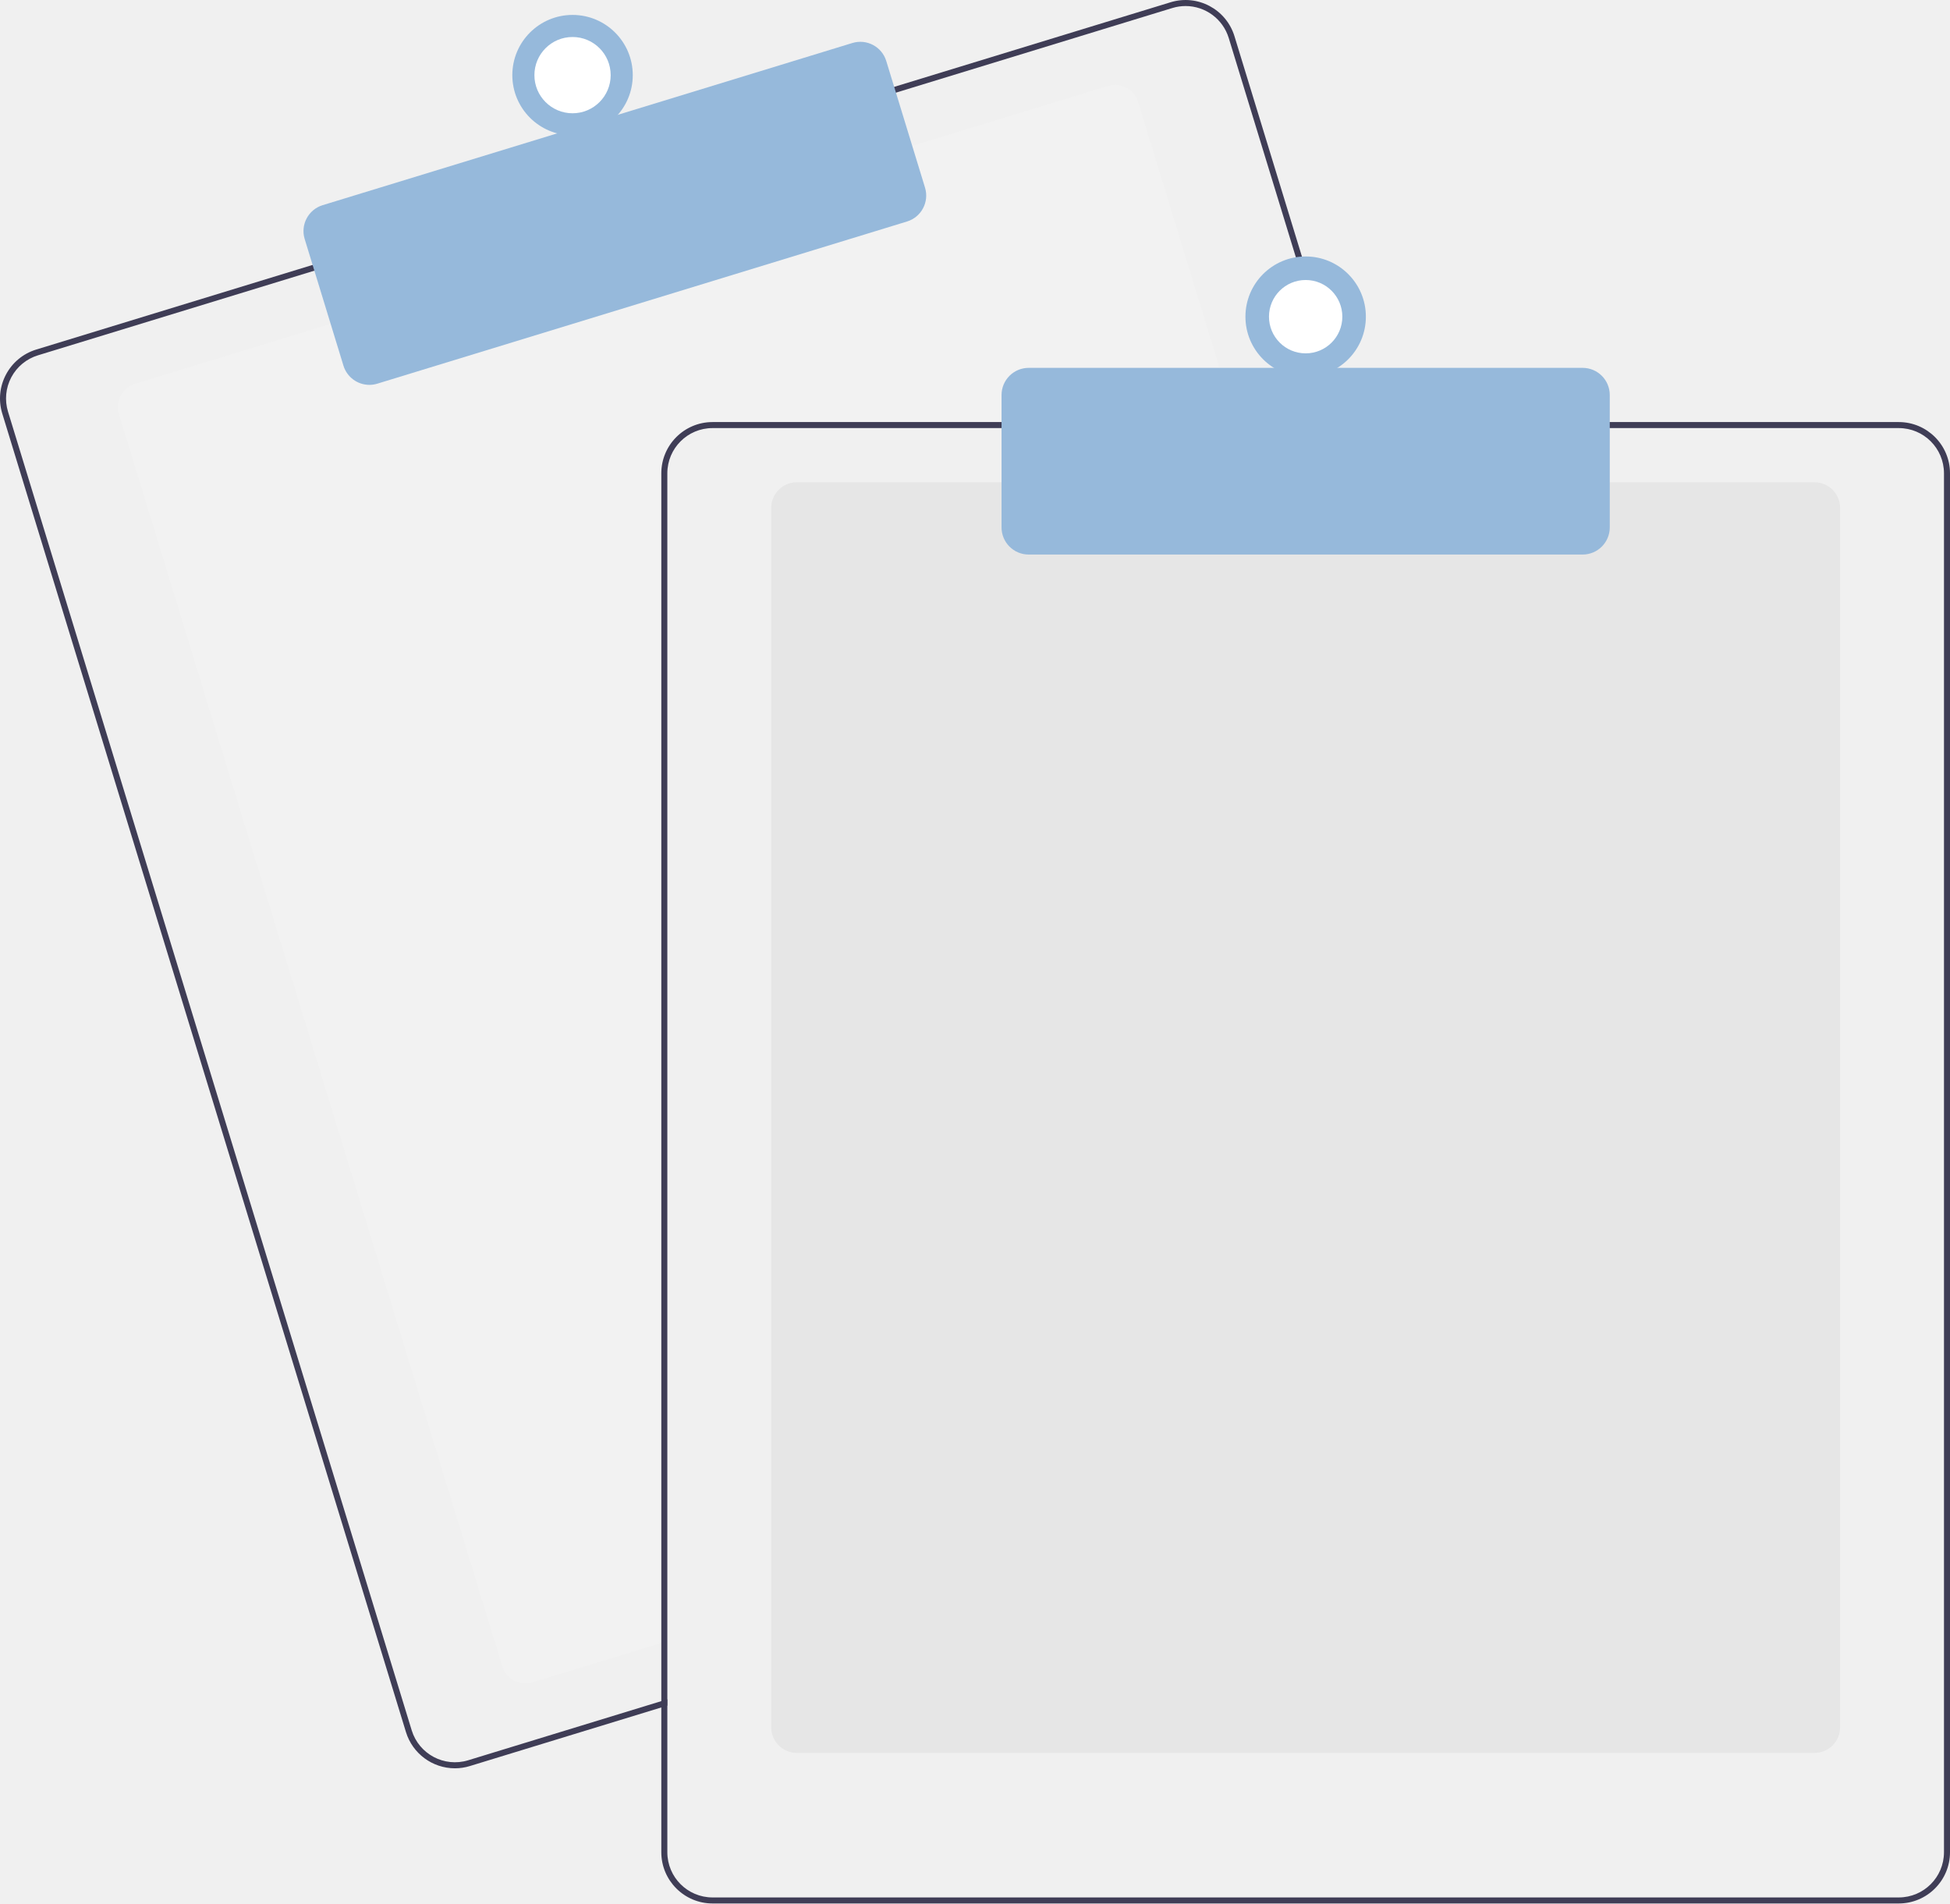
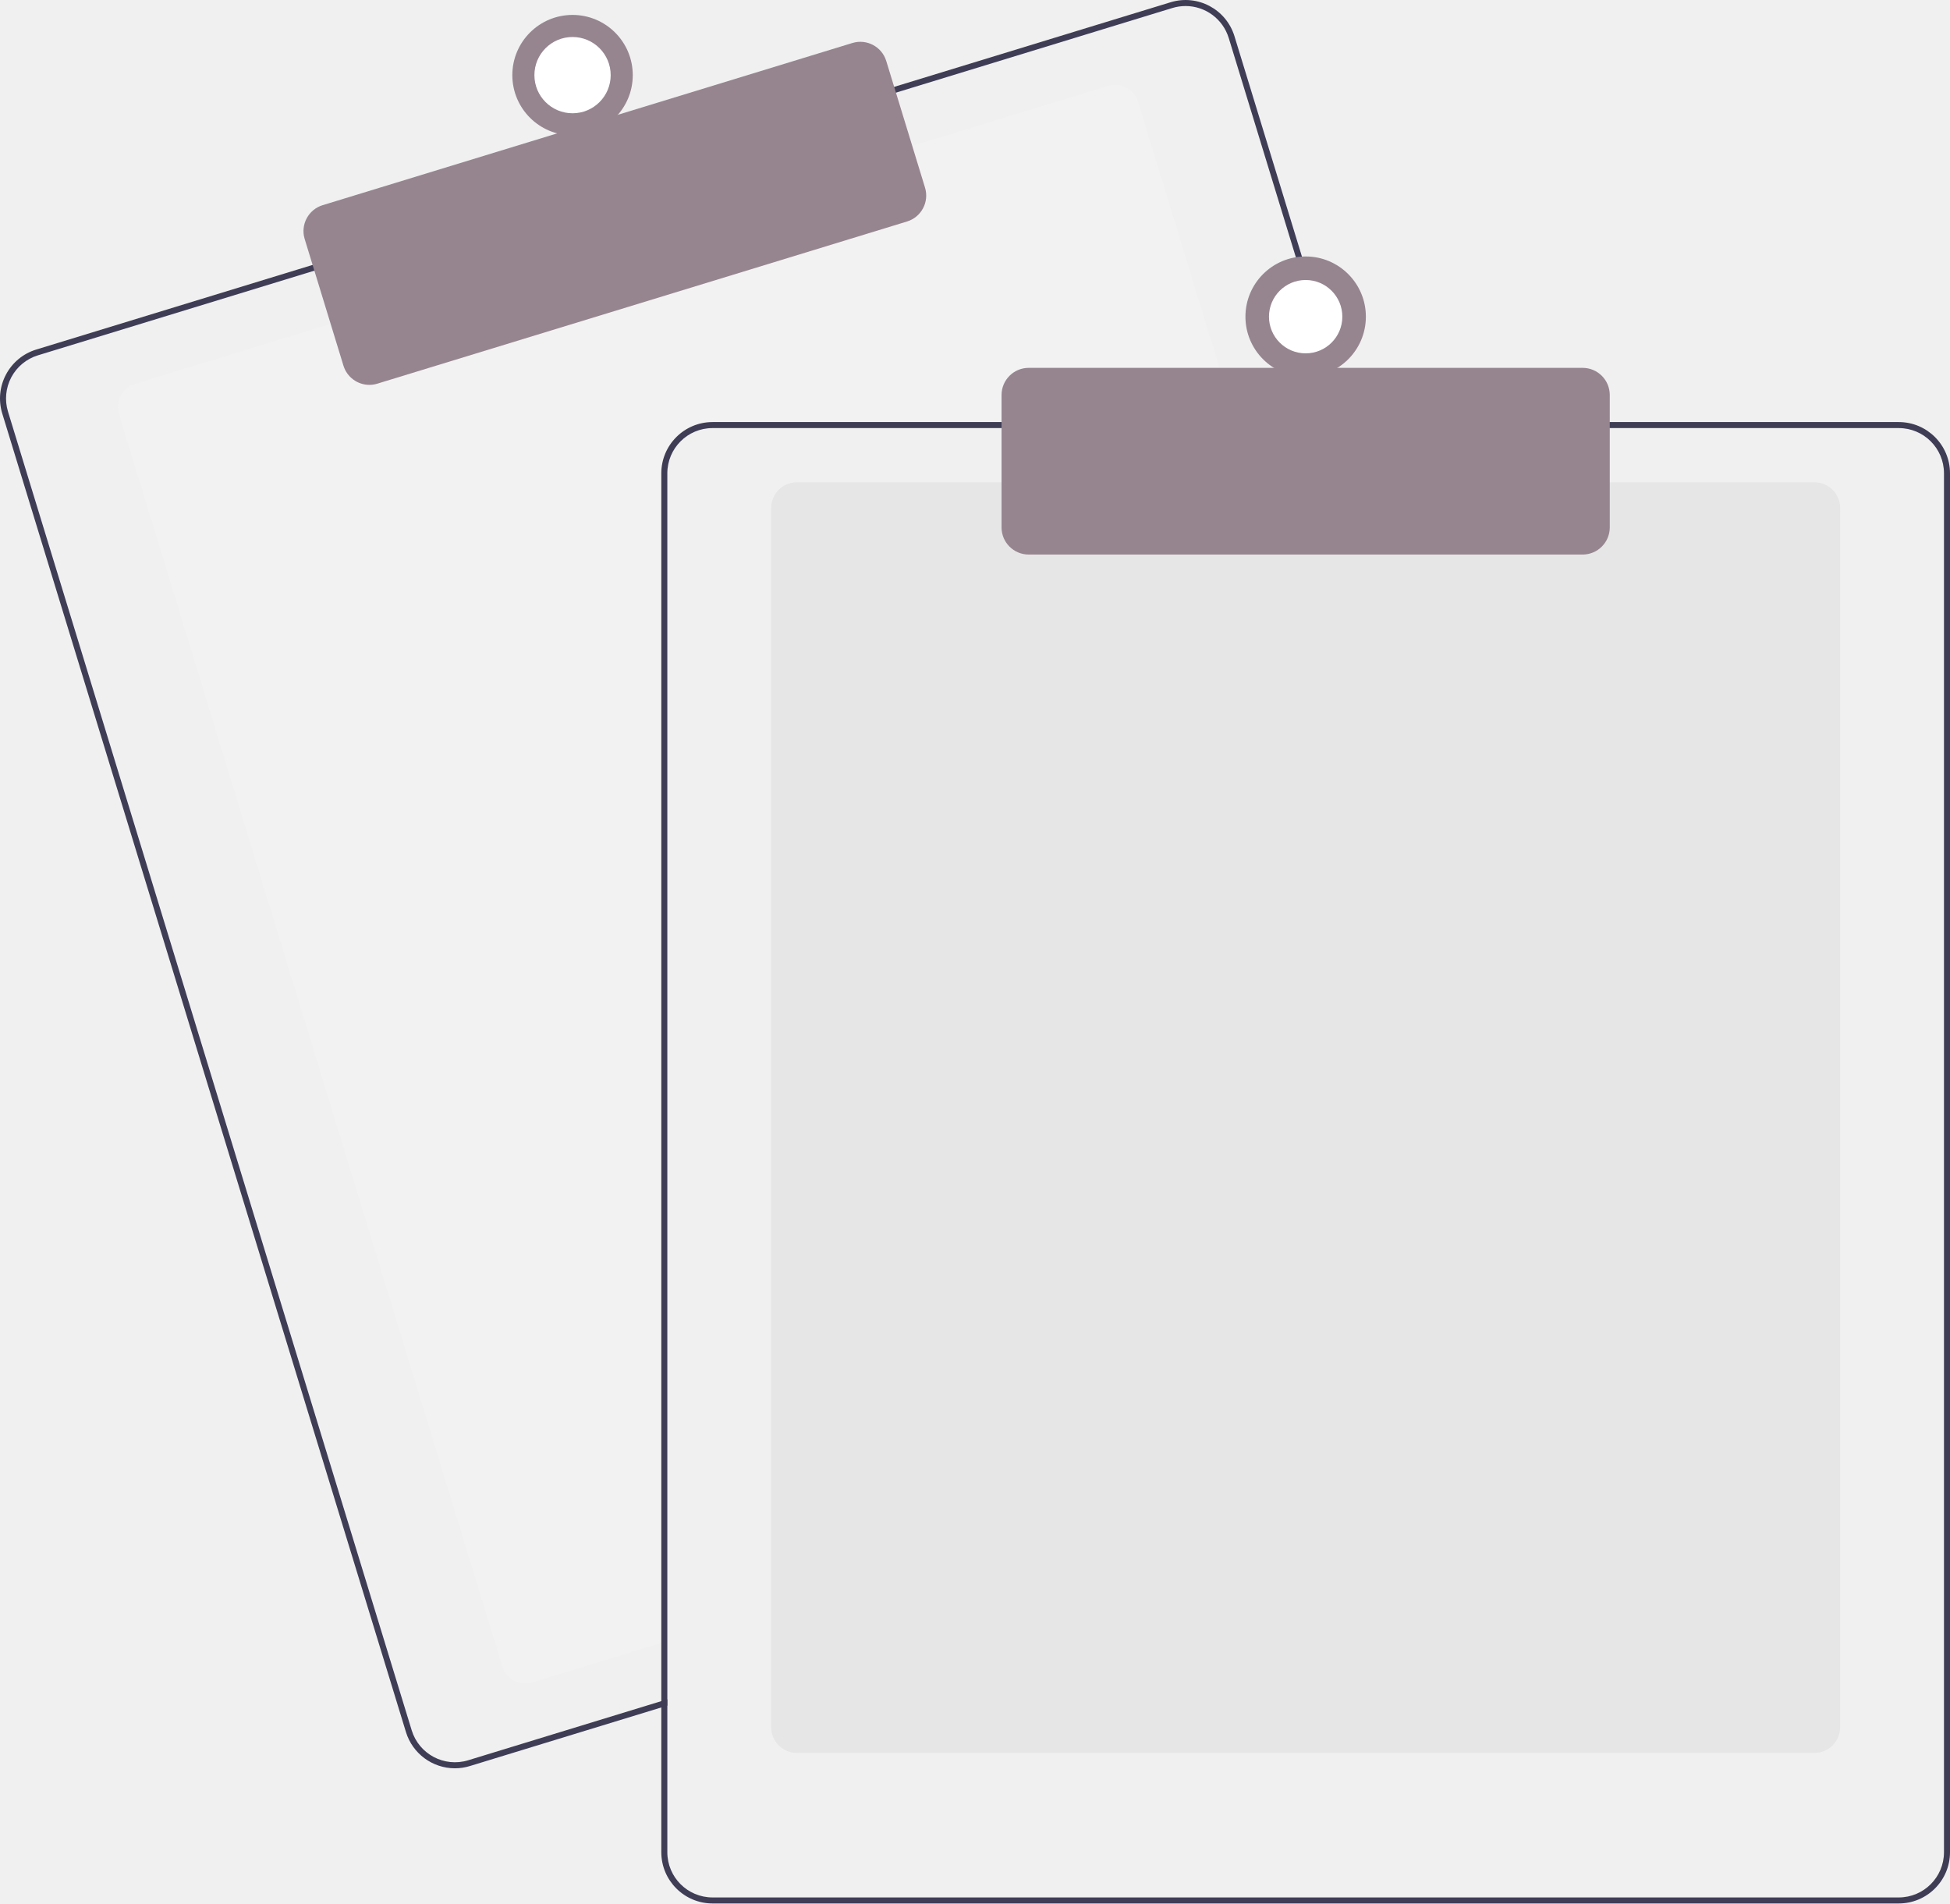
<svg xmlns="http://www.w3.org/2000/svg" data-name="Layer 1" width="647.636" height="632.174" viewBox="0 0 647.636 632.174">
  <path d="M687.328,276.087H512.818a15.018,15.018,0,0,0-15,15v387.85l-2,.61-42.81,13.11a8.007,8.007,0,0,1-9.99-5.31L315.678,271.397a8.003,8.003,0,0,1,5.31-9.99l65.97-20.2,191.25-58.54,65.97-20.2a7.989,7.989,0,0,1,9.99,5.3l32.55,106.32Z" transform="translate(-276.1819 -133.9131)" fill="#f2f2f2" />
  <path d="M725.408,274.087l-39.23-128.14a16.994,16.994,0,0,0-21.23-11.28l-92.75,28.39L380.958,221.607l-92.75,28.4a17.015,17.015,0,0,0-11.28,21.23l134.08,437.93a17.027,17.027,0,0,0,16.26,12.03,16.789,16.789,0,0,0,4.97-.75l63.58-19.46,2-.62v-2.09l-2,.61-64.17,19.65a15.015,15.015,0,0,1-18.73-9.95l-134.07-437.94a14.979,14.979,0,0,1,9.95-18.73l92.75-28.4,191.24-58.54,92.75-28.4a15.156,15.156,0,0,1,4.41-.66,15.015,15.015,0,0,1,14.32,10.61l39.05,127.56.62,2h2.08Z" transform="translate(-276.1819 -133.9131)" fill="#3f3d56" />
-   <path d="M398.863,261.734a9.016,9.016,0,0,1-8.611-6.367l-12.88-42.072a8.999,8.999,0,0,1,5.971-11.24l175.939-53.864a9.009,9.009,0,0,1,11.241,5.971l12.88,42.072a9.01,9.01,0,0,1-5.971,11.241L401.492,261.339A8.976,8.976,0,0,1,398.863,261.734Z" transform="translate(-276.1819 -133.9131)" fill="#96b9db" />
-   <circle cx="190.154" cy="24.955" r="20" fill="#96b9db" />
+   <path d="M398.863,261.734a9.016,9.016,0,0,1-8.611-6.367l-12.88-42.072a8.999,8.999,0,0,1,5.971-11.24l175.939-53.864a9.009,9.009,0,0,1,11.241,5.971l12.88,42.072a9.01,9.01,0,0,1-5.971,11.241L401.492,261.339A8.976,8.976,0,0,1,398.863,261.734Z" transform="translate(-276.1819 -133.9131)" fill="#96858f" />
+   <circle cx="190.154" cy="24.955" r="20" fill="#96858f" />
  <circle cx="190.154" cy="24.955" r="12.665" fill="#fff" />
  <path d="M878.818,716.087h-338a8.51,8.51,0,0,1-8.5-8.5v-405a8.51,8.51,0,0,1,8.5-8.5h338a8.51,8.51,0,0,1,8.5,8.5v405A8.51,8.51,0,0,1,878.818,716.087Z" transform="translate(-276.1819 -133.9131)" fill="#e6e6e6" />
  <path d="M723.318,274.087h-210.5a17.024,17.024,0,0,0-17,17v407.8l2-.61v-407.19a15.018,15.018,0,0,1,15-15H723.938Zm183.5,0h-394a17.024,17.024,0,0,0-17,17v458a17.024,17.024,0,0,0,17,17h394a17.024,17.024,0,0,0,17-17v-458A17.024,17.024,0,0,0,906.818,274.087Zm15,475a15.018,15.018,0,0,1-15,15h-394a15.018,15.018,0,0,1-15-15v-458a15.018,15.018,0,0,1,15-15h394a15.018,15.018,0,0,1,15,15Z" transform="translate(-276.1819 -133.9131)" fill="#3f3d56" />
-   <path d="M801.818,318.087h-184a9.01,9.01,0,0,1-9-9v-44a9.01,9.01,0,0,1,9-9h184a9.01,9.01,0,0,1,9,9v44A9.01,9.01,0,0,1,801.818,318.087Z" transform="translate(-276.1819 -133.9131)" fill="#96b9db" />
-   <circle cx="433.636" cy="105.174" r="20" fill="#96b9db" />
+   <path d="M801.818,318.087h-184a9.01,9.01,0,0,1-9-9v-44a9.01,9.01,0,0,1,9-9h184a9.01,9.01,0,0,1,9,9v44A9.01,9.01,0,0,1,801.818,318.087Z" transform="translate(-276.1819 -133.9131)" fill="#96858f" />
+   <circle cx="433.636" cy="105.174" r="20" fill="#96858f" />
  <circle cx="433.636" cy="105.174" r="12.182" fill="#fff" />
</svg>
